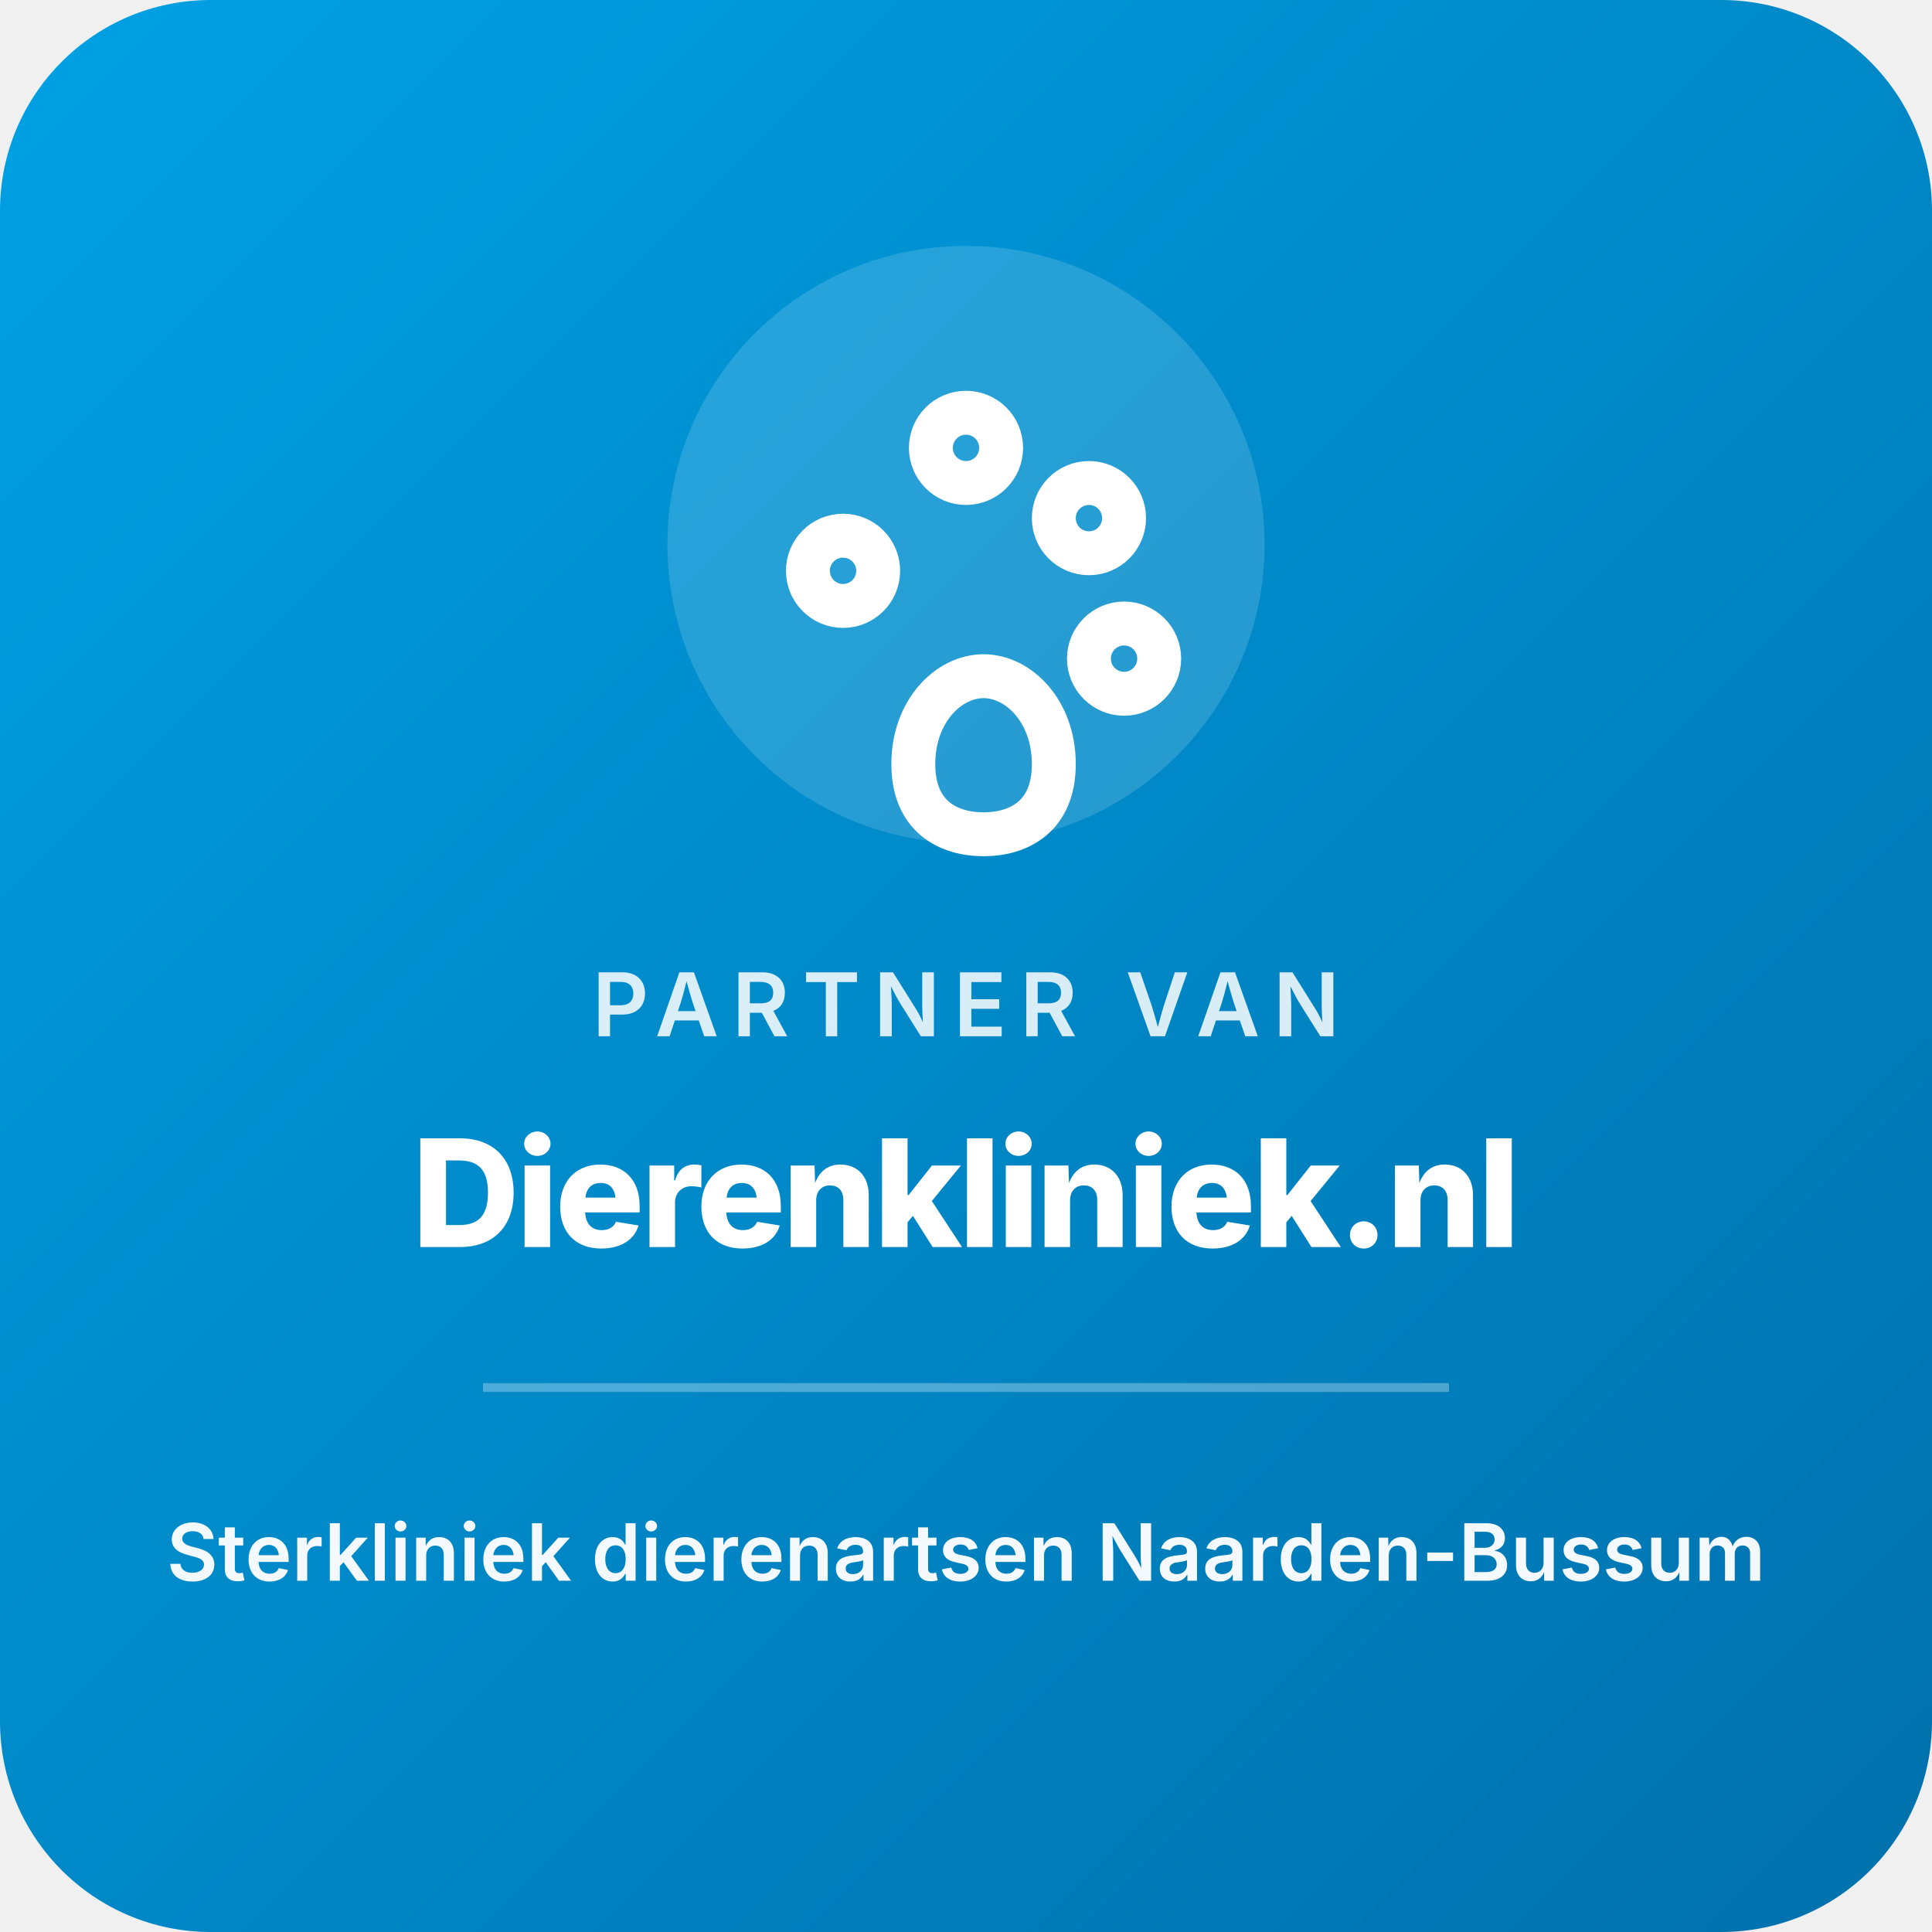
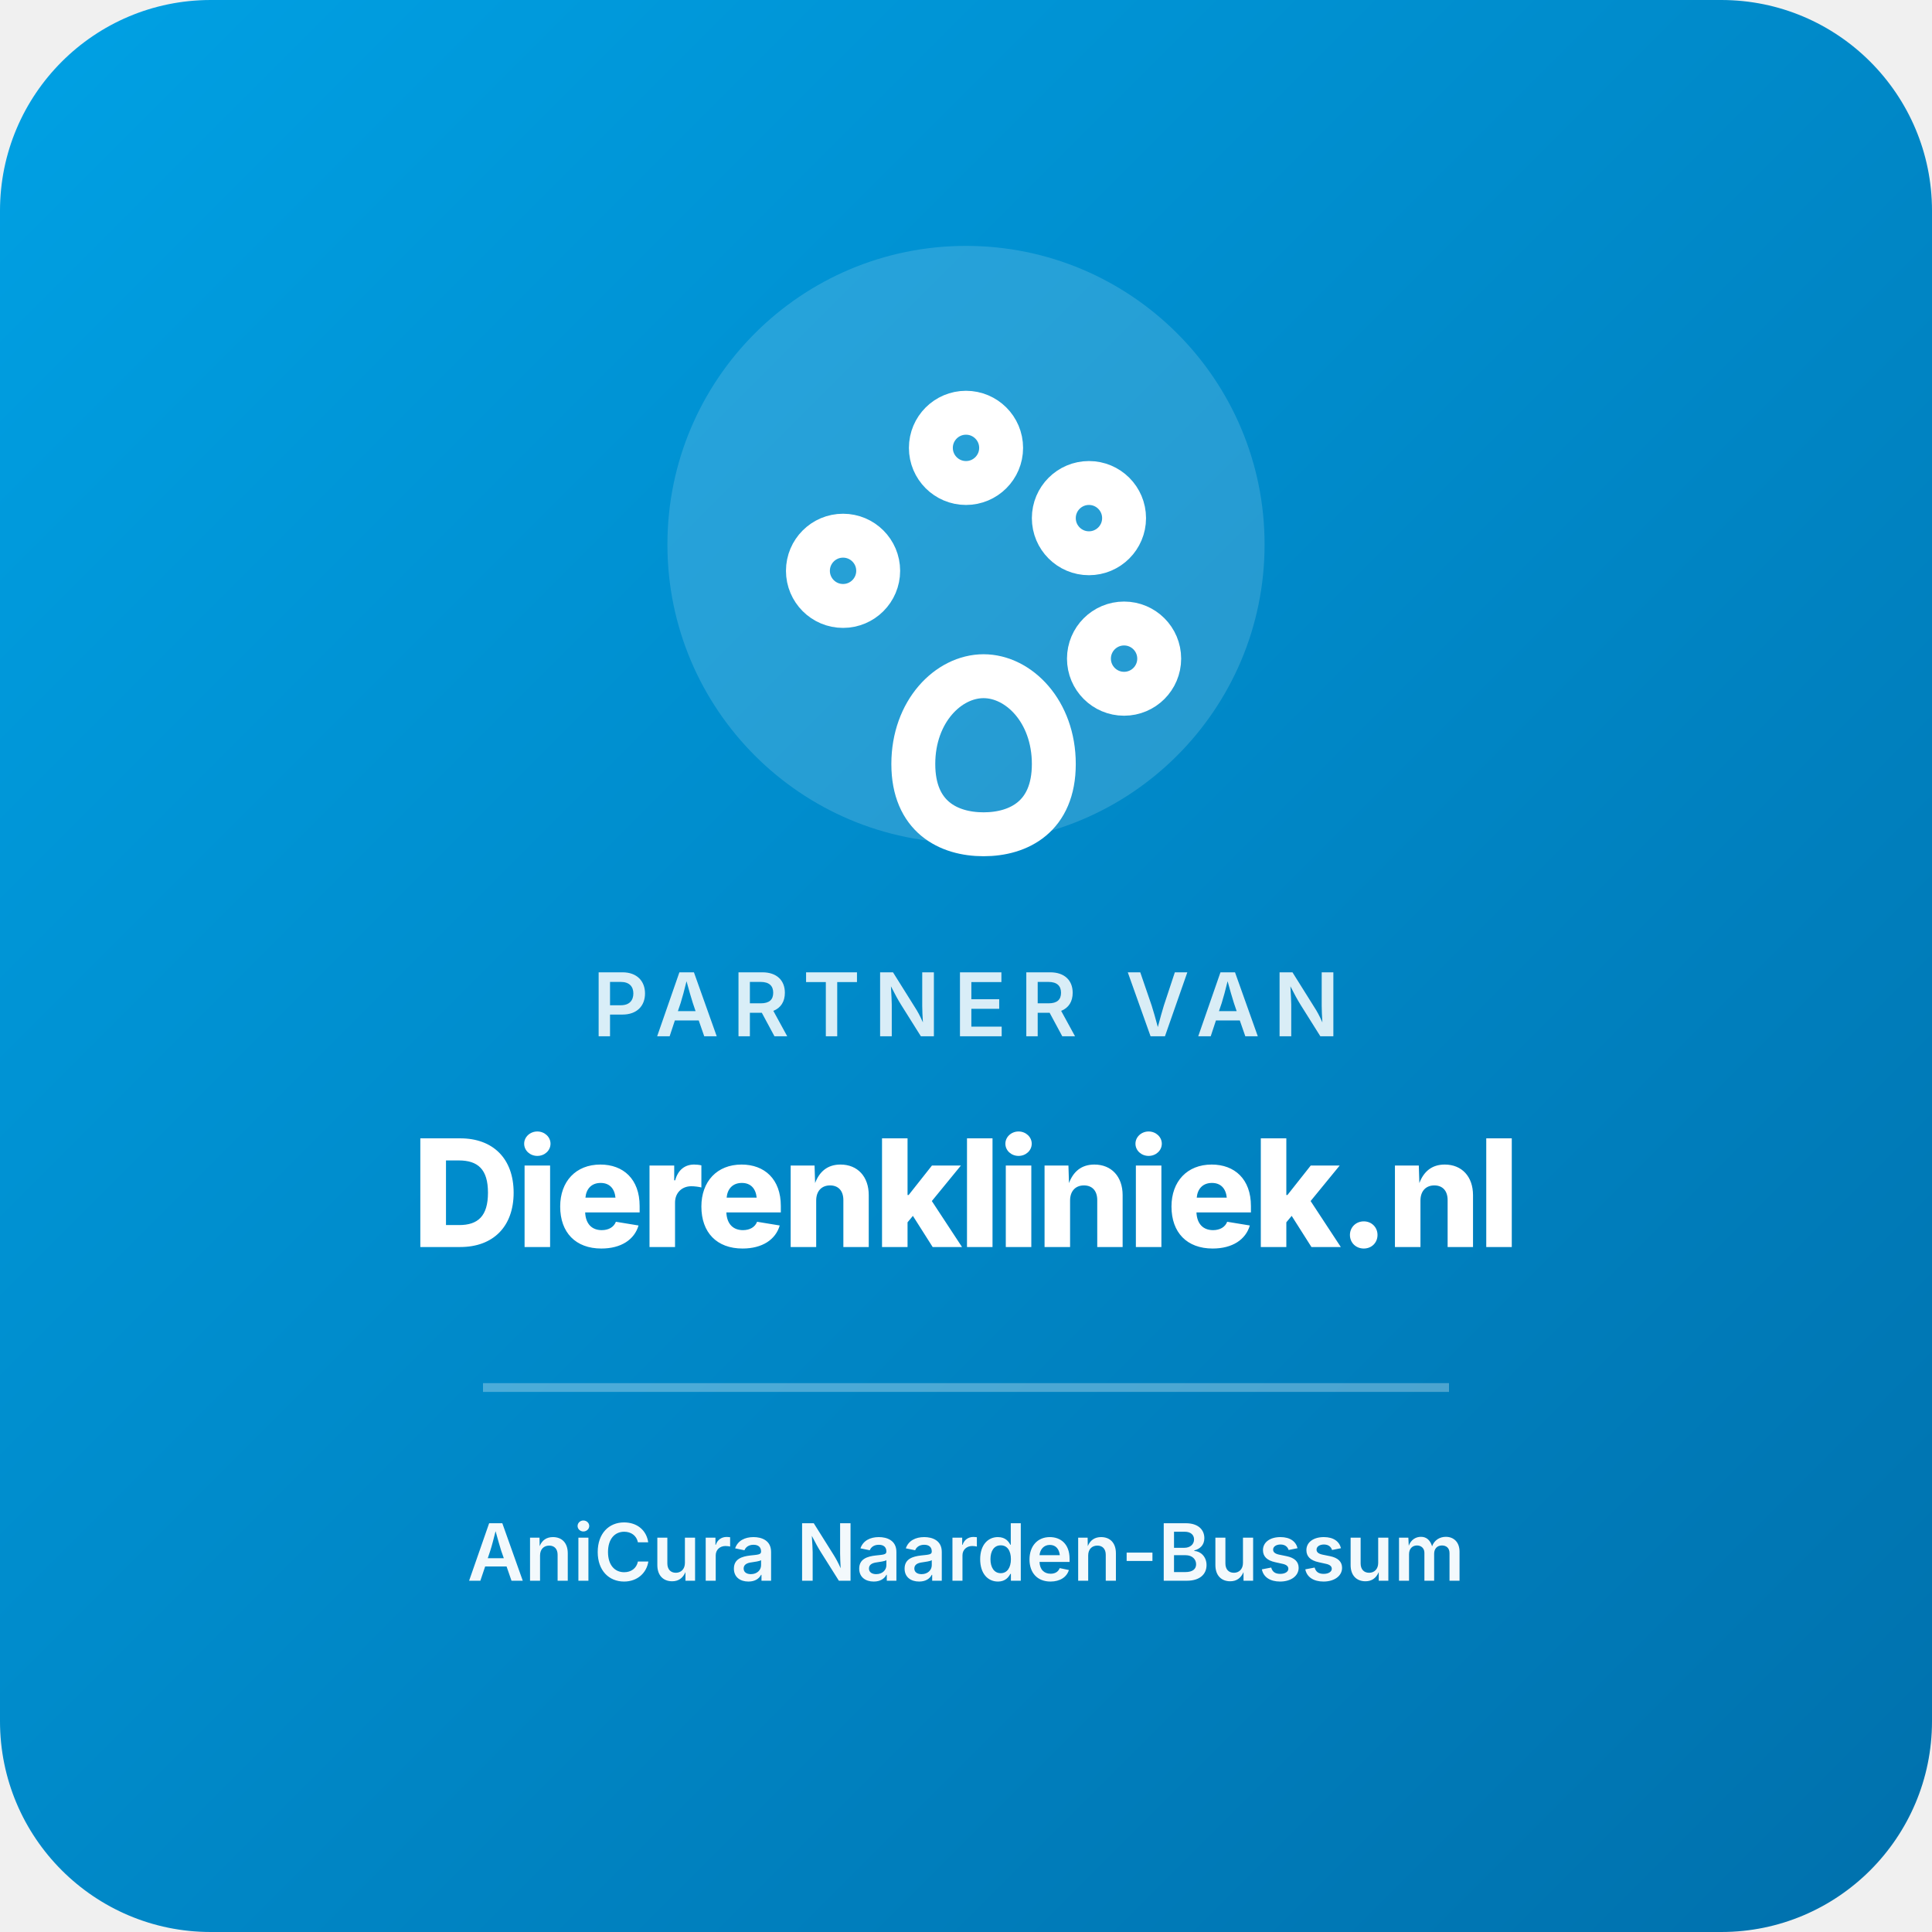
<svg xmlns="http://www.w3.org/2000/svg" width="220" height="220" viewBox="0 0 220 220">
  <defs>
    <linearGradient id="bg" x1="0%" y1="0%" x2="100%" y2="100%">
      <stop offset="0%" stop-color="#00A1E4" />
      <stop offset="100%" stop-color="#0070AC" />
    </linearGradient>
  </defs>
  <rect width="220" height="220" rx="24" fill="url(#bg)" />
  <circle cx="110" cy="62" r="34" fill="white" opacity="0.15" />
  <g transform="translate(88, 43) scale(2.0)" fill="none" stroke="white" stroke-width="2.5" stroke-linecap="round" stroke-linejoin="round">
    <circle cx="11" cy="4" r="2" />
    <circle cx="18" cy="8" r="2" />
    <circle cx="20" cy="16" r="2" />
    <circle cx="4" cy="11" r="2" />
    <path d="M8 22c0-3 2-5 4-5s4 2 4 5-2 4-4 4-4-1-4-4z" />
  </g>
  <text x="110" y="118" text-anchor="middle" fill="white" font-family="-apple-system, BlinkMacSystemFont, Segoe UI, sans-serif" font-size="10" font-weight="600" opacity="0.85" letter-spacing="1.5">PARTNER VAN</text>
  <text x="110" y="142" text-anchor="middle" fill="white" font-family="-apple-system, BlinkMacSystemFont, Segoe UI, sans-serif" font-size="17" font-weight="800" letter-spacing="-0.4">Dierenkliniek.nl</text>
  <line x1="55" y1="158" x2="165" y2="158" stroke="white" stroke-width="1" opacity="0.3" />
-   <text x="110" y="180" text-anchor="middle" fill="white" font-family="-apple-system, BlinkMacSystemFont, Segoe UI, sans-serif" font-size="9" font-weight="600" opacity="0.95">Sterkliniek dierenartsen Naarden-Bussum</text>
+   <text x="110" y="180" text-anchor="middle" fill="white" font-family="-apple-system, BlinkMacSystemFont, Segoe UI, sans-serif" font-size="9" font-weight="600" opacity="0.95">AniCura Naarden-Bussum</text>
</svg>
